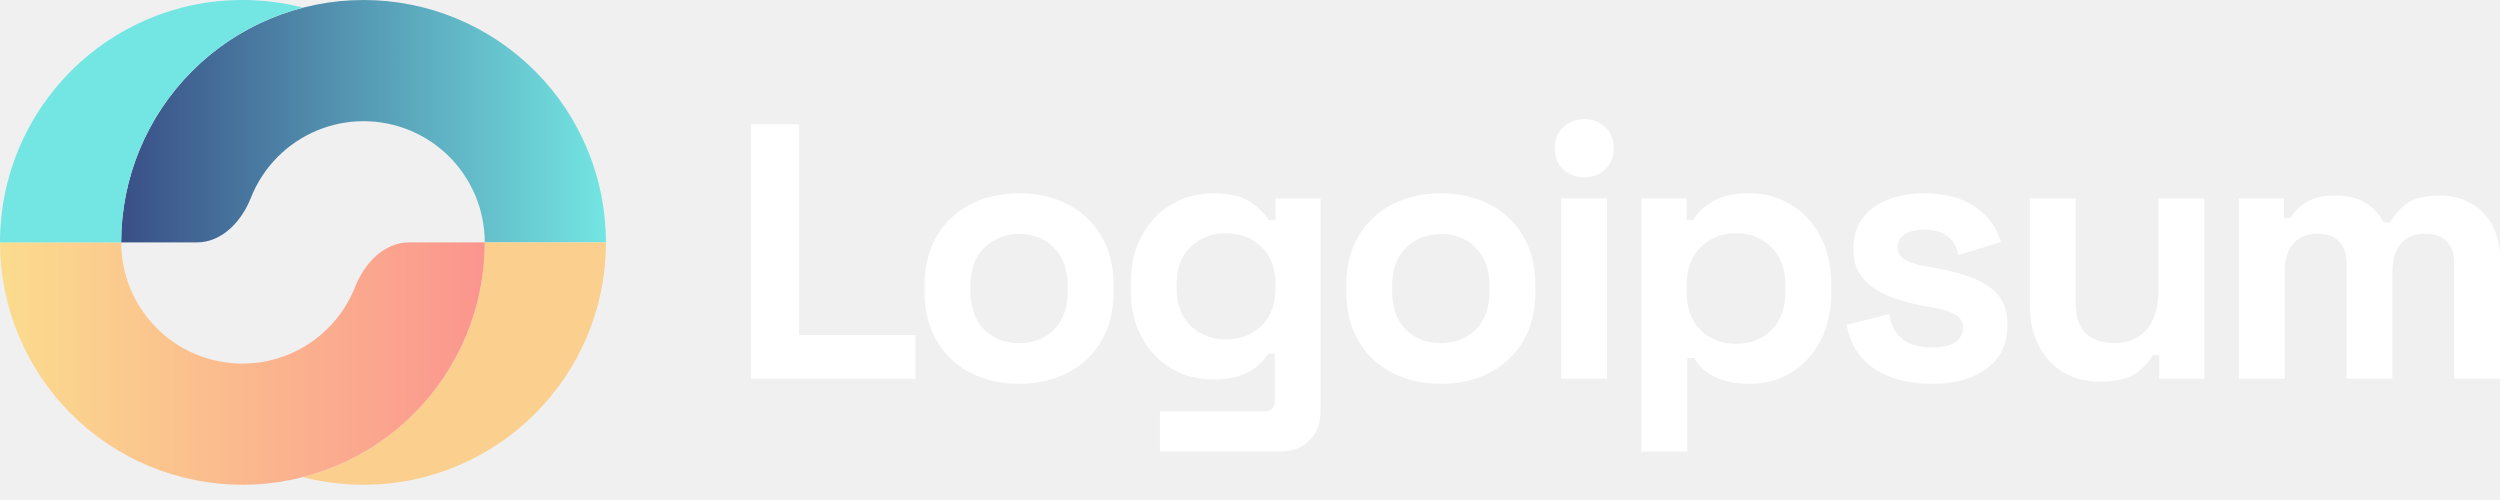
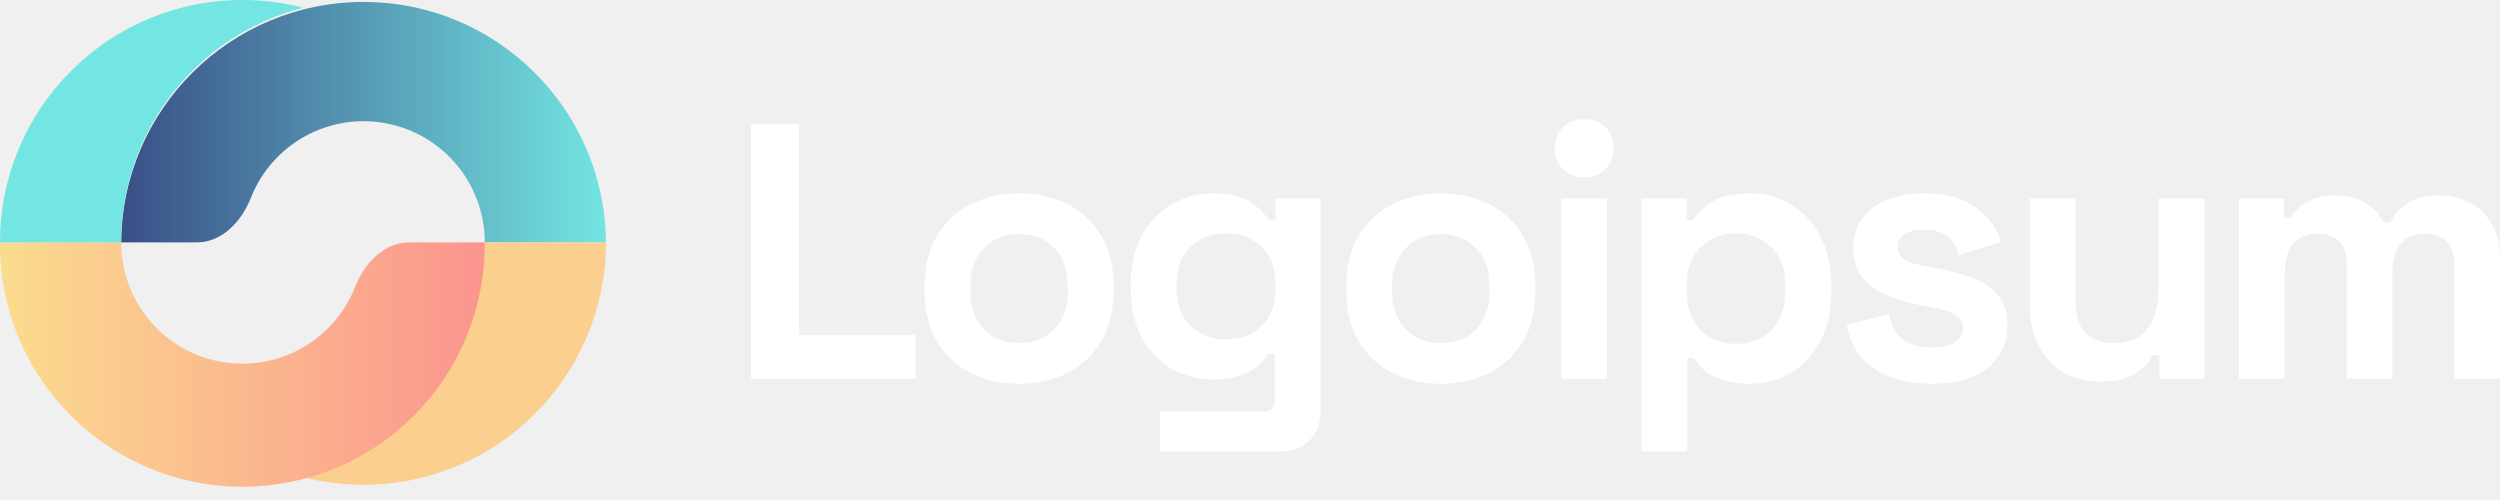
- <svg xmlns="http://www.w3.org/2000/svg" width="160" height="32" viewBox="0 0 160 32" fill="none">
-   <g clip-path="url(#clip0_2_34)">
-     <path d="M48.073 24.238V7.95H51.144V21.446H58.59V24.238H48.073Z" fill="white" />
-     <path d="M65.222 24.564C64.074 24.564 63.042 24.331 62.127 23.866C61.212 23.4 60.49 22.726 59.963 21.841C59.436 20.957 59.172 19.895 59.172 18.654V18.281C59.172 17.04 59.436 15.978 59.963 15.094C60.49 14.209 61.212 13.534 62.127 13.069C63.042 12.604 64.074 12.371 65.222 12.371C66.37 12.371 67.401 12.604 68.316 13.069C69.232 13.534 69.953 14.209 70.48 15.094C71.008 15.978 71.272 17.04 71.272 18.281V18.654C71.272 19.895 71.008 20.957 70.48 21.841C69.953 22.726 69.232 23.4 68.316 23.866C67.401 24.331 66.37 24.564 65.222 24.564ZM65.222 21.958C66.121 21.958 66.866 21.671 67.456 21.097C68.045 20.507 68.34 19.67 68.34 18.584V18.351C68.34 17.265 68.045 16.435 67.456 15.861C66.882 15.272 66.137 14.977 65.222 14.977C64.322 14.977 63.577 15.272 62.988 15.861C62.398 16.435 62.104 17.265 62.104 18.351V18.584C62.104 19.67 62.398 20.507 62.988 21.097C63.577 21.671 64.322 21.958 65.222 21.958Z" fill="white" />
-     <path d="M72.372 18.514V18.142C72.372 16.932 72.612 15.9 73.093 15.047C73.574 14.178 74.21 13.519 75.001 13.069C75.808 12.604 76.684 12.371 77.631 12.371C78.686 12.371 79.484 12.557 80.027 12.93C80.57 13.302 80.966 13.69 81.214 14.093H81.633V12.697H84.518V26.286C84.518 27.077 84.286 27.705 83.82 28.17C83.355 28.651 82.734 28.892 81.959 28.892H74.234V26.332H80.935C81.369 26.332 81.586 26.099 81.586 25.634V22.633H81.168C81.013 22.881 80.795 23.137 80.516 23.4C80.237 23.648 79.865 23.858 79.399 24.029C78.934 24.199 78.344 24.285 77.631 24.285C76.684 24.285 75.808 24.06 75.001 23.61C74.21 23.144 73.574 22.485 73.093 21.632C72.612 20.763 72.372 19.724 72.372 18.514ZM78.469 21.725C79.368 21.725 80.121 21.438 80.725 20.864C81.331 20.29 81.633 19.483 81.633 18.444V18.212C81.633 17.157 81.331 16.35 80.725 15.791C80.136 15.218 79.384 14.931 78.469 14.931C77.569 14.931 76.816 15.218 76.211 15.791C75.606 16.35 75.304 17.157 75.304 18.212V18.444C75.304 19.483 75.606 20.29 76.211 20.864C76.816 21.438 77.569 21.725 78.469 21.725Z" fill="white" />
-     <path d="M92.213 24.564C91.065 24.564 90.034 24.331 89.118 23.866C88.203 23.4 87.482 22.726 86.954 21.841C86.427 20.957 86.163 19.895 86.163 18.654V18.281C86.163 17.04 86.427 15.978 86.954 15.094C87.482 14.209 88.203 13.534 89.118 13.069C90.034 12.604 91.065 12.371 92.213 12.371C93.361 12.371 94.392 12.604 95.308 13.069C96.223 13.534 96.944 14.209 97.472 15.094C97.999 15.978 98.263 17.04 98.263 18.281V18.654C98.263 19.895 97.999 20.957 97.472 21.841C96.944 22.726 96.223 23.4 95.308 23.866C94.392 24.331 93.361 24.564 92.213 24.564ZM92.213 21.958C93.113 21.958 93.857 21.671 94.447 21.097C95.036 20.507 95.331 19.67 95.331 18.584V18.351C95.331 17.265 95.036 16.435 94.447 15.861C93.873 15.272 93.128 14.977 92.213 14.977C91.313 14.977 90.569 15.272 89.979 15.861C89.39 16.435 89.095 17.265 89.095 18.351V18.584C89.095 19.67 89.39 20.507 89.979 21.097C90.569 21.671 91.313 21.958 92.213 21.958Z" fill="white" />
-     <path d="M99.922 24.238V12.697H102.854V24.238H99.922ZM101.388 11.348C100.86 11.348 100.411 11.177 100.038 10.835C99.681 10.494 99.503 10.044 99.503 9.486C99.503 8.928 99.681 8.478 100.038 8.136C100.411 7.795 100.86 7.625 101.388 7.625C101.931 7.625 102.381 7.795 102.737 8.136C103.094 8.478 103.273 8.928 103.273 9.486C103.273 10.044 103.094 10.494 102.737 10.835C102.381 11.177 101.931 11.348 101.388 11.348Z" fill="white" />
-     <path d="M105.056 28.892V12.697H107.941V14.093H108.36C108.623 13.643 109.034 13.248 109.593 12.906C110.151 12.55 110.95 12.371 111.99 12.371C112.92 12.371 113.781 12.604 114.572 13.069C115.364 13.519 116 14.186 116.48 15.07C116.961 15.954 117.202 17.025 117.202 18.281V18.654C117.202 19.91 116.961 20.98 116.48 21.865C116 22.749 115.364 23.424 114.572 23.889C113.781 24.339 112.92 24.564 111.99 24.564C111.292 24.564 110.702 24.479 110.221 24.308C109.756 24.153 109.376 23.951 109.081 23.703C108.802 23.439 108.577 23.175 108.406 22.912H107.987V28.892H105.056ZM111.105 22.004C112.021 22.004 112.773 21.717 113.362 21.143C113.967 20.554 114.27 19.701 114.27 18.584V18.351C114.27 17.234 113.967 16.389 113.362 15.815C112.757 15.225 112.005 14.931 111.105 14.931C110.206 14.931 109.453 15.225 108.848 15.815C108.243 16.389 107.941 17.234 107.941 18.351V18.584C107.941 19.701 108.243 20.554 108.848 21.143C109.453 21.717 110.206 22.004 111.105 22.004Z" fill="white" />
-     <path d="M123.64 24.564C122.135 24.564 120.902 24.238 119.94 23.587C118.979 22.935 118.397 22.004 118.195 20.794L120.894 20.096C121.003 20.639 121.181 21.066 121.43 21.376C121.693 21.686 122.011 21.911 122.384 22.051C122.771 22.175 123.19 22.237 123.64 22.237C124.323 22.237 124.827 22.121 125.152 21.888C125.478 21.64 125.641 21.337 125.641 20.98C125.641 20.624 125.486 20.352 125.176 20.166C124.865 19.964 124.369 19.802 123.687 19.677L123.035 19.561C122.228 19.406 121.492 19.197 120.825 18.933C120.157 18.654 119.622 18.273 119.219 17.793C118.816 17.312 118.614 16.691 118.614 15.931C118.614 14.783 119.033 13.907 119.871 13.302C120.708 12.681 121.81 12.371 123.175 12.371C124.462 12.371 125.533 12.658 126.386 13.232C127.239 13.806 127.797 14.558 128.061 15.489L125.339 16.327C125.215 15.737 124.959 15.318 124.571 15.07C124.198 14.822 123.733 14.698 123.175 14.698C122.616 14.698 122.19 14.799 121.895 15C121.6 15.187 121.453 15.45 121.453 15.791C121.453 16.164 121.608 16.443 121.918 16.629C122.228 16.8 122.647 16.932 123.175 17.025L123.826 17.141C124.695 17.296 125.478 17.506 126.176 17.769C126.89 18.018 127.448 18.382 127.852 18.863C128.27 19.328 128.48 19.964 128.48 20.771C128.48 21.981 128.038 22.919 127.154 23.587C126.285 24.238 125.114 24.564 123.64 24.564Z" fill="white" />
-     <path d="M134.4 24.424C133.5 24.424 132.709 24.223 132.026 23.819C131.359 23.401 130.84 22.827 130.467 22.098C130.095 21.368 129.909 20.531 129.909 19.584V12.697H132.841V19.352C132.841 20.221 133.05 20.872 133.469 21.306C133.903 21.741 134.516 21.958 135.307 21.958C136.207 21.958 136.905 21.663 137.401 21.074C137.898 20.469 138.146 19.631 138.146 18.561V12.697H141.078V24.238H138.192V22.726H137.774C137.588 23.114 137.238 23.494 136.727 23.866C136.215 24.238 135.439 24.424 134.4 24.424Z" fill="white" />
-     <path d="M143.293 24.238V12.697H146.178V13.953H146.597C146.799 13.566 147.133 13.232 147.598 12.953C148.063 12.658 148.676 12.511 149.436 12.511C150.258 12.511 150.918 12.674 151.414 12.999C151.91 13.31 152.29 13.721 152.554 14.233H152.973C153.237 13.736 153.609 13.325 154.09 12.999C154.571 12.674 155.253 12.511 156.137 12.511C156.851 12.511 157.495 12.666 158.069 12.976C158.658 13.271 159.124 13.728 159.465 14.349C159.822 14.954 160 15.722 160 16.652V24.238H157.068V16.862C157.068 16.226 156.905 15.753 156.58 15.443C156.254 15.117 155.796 14.954 155.207 14.954C154.54 14.954 154.02 15.171 153.648 15.605C153.291 16.024 153.113 16.629 153.113 17.42V24.238H150.181V16.862C150.181 16.226 150.018 15.753 149.692 15.443C149.366 15.117 148.909 14.954 148.319 14.954C147.652 14.954 147.132 15.171 146.76 15.605C146.403 16.024 146.225 16.629 146.225 17.42V24.238H143.293Z" fill="white" />
-     <path d="M38.781 15.513C38.781 11.399 37.146 7.453 34.237 4.544C31.328 1.634 27.382 5.39515e-07 23.268 0C19.154 -5.39514e-07 15.208 1.634 12.299 4.544C9.39 7.453 7.755 11.399 7.755 15.513H12.603C14.21 15.513 15.462 14.166 16.051 12.672C16.437 11.69 17.023 10.788 17.784 10.028C19.238 8.574 21.211 7.756 23.268 7.756C25.325 7.756 27.298 8.574 28.753 10.028C30.207 11.483 31.024 13.456 31.024 15.513H38.781Z" fill="url(#paint0_linear_2_34)" />
-     <path d="M29.844 21.449C30.624 19.567 31.025 17.55 31.025 15.513H38.781C38.781 24.08 31.835 31.025 23.268 31.025C21.926 31.025 20.624 30.855 19.383 30.535C20.085 30.354 20.776 30.123 21.449 29.845C23.331 29.065 25.041 27.922 26.482 26.482C27.922 25.041 29.065 23.331 29.844 21.449Z" fill="#FBCF8E" />
-     <path d="M0 15.513C-2.91433e-07 17.55 0.401 19.567 1.181 21.449C1.96 23.331 3.103 25.041 4.544 26.482C5.984 27.922 7.694 29.065 9.576 29.845C11.458 30.624 13.476 31.025 15.513 31.025C17.55 31.025 19.567 30.624 21.449 29.845C23.331 29.065 25.041 27.922 26.482 26.482C27.922 25.041 29.065 23.331 29.845 21.449C30.624 19.567 31.025 17.55 31.025 15.513H26.178C24.571 15.513 23.318 16.859 22.73 18.354C22.713 18.396 22.696 18.439 22.679 18.481C22.289 19.422 21.718 20.277 20.997 20.997C20.277 21.718 19.422 22.289 18.481 22.679C17.54 23.069 16.531 23.269 15.513 23.269C14.494 23.269 13.486 23.069 12.544 22.679C11.603 22.289 10.748 21.718 10.028 20.997C9.308 20.277 8.737 19.422 8.347 18.481C7.957 17.54 7.756 16.531 7.756 15.513H0Z" fill="url(#paint1_linear_2_34)" />
-     <path d="M0.001 15.513C0.001 6.945 6.947 0 15.514 0C16.855 0 18.157 0.17 19.399 0.49C16.735 1.177 14.277 2.565 12.299 4.544C9.39 7.453 7.755 11.399 7.755 15.513H0.001Z" fill="#73E5E2" />
+ <svg xmlns="http://www.w3.org/2000/svg" width="160" height="32" fill="none">
+   <g clip-path="url(#a)">
+     <path fill="#fff" d="M48.073 24.238V7.95h3.071v13.496h7.446v2.792H48.073ZM65.222 24.564c-1.148 0-2.18-.233-3.095-.698a5.234 5.234 0 0 1-2.164-2.025c-.527-.884-.791-1.946-.791-3.187v-.373c0-1.24.264-2.303.791-3.187a5.235 5.235 0 0 1 2.164-2.025c.915-.465 1.947-.698 3.095-.698 1.148 0 2.18.233 3.094.698a5.236 5.236 0 0 1 2.164 2.024c.528.885.791 1.947.791 3.188v.373c0 1.24-.263 2.303-.79 3.187a5.235 5.235 0 0 1-2.165 2.025c-.915.465-1.946.698-3.094.698Zm0-2.606c.9 0 1.644-.287 2.234-.861.589-.59.884-1.427.884-2.513v-.233c0-1.086-.295-1.916-.885-2.49-.573-.59-1.318-.884-2.233-.884-.9 0-1.645.295-2.234.884-.59.574-.884 1.404-.884 2.49v.233c0 1.086.294 1.923.884 2.513.59.574 1.334.86 2.234.86ZM72.372 18.514v-.372c0-1.21.24-2.242.721-3.095.481-.869 1.117-1.528 1.908-1.978a5.172 5.172 0 0 1 2.63-.698c1.055 0 1.853.186 2.396.559.543.372.939.76 1.187 1.163h.419v-1.396h2.885v13.589c0 .79-.232 1.419-.698 1.884-.465.481-1.086.722-1.861.722h-7.725v-2.56h6.7c.435 0 .652-.233.652-.698v-3.002h-.418a3.996 3.996 0 0 1-.652.768c-.28.248-.651.458-1.117.629-.465.17-1.055.256-1.768.256A5.31 5.31 0 0 1 75 23.61c-.79-.466-1.427-1.125-1.908-1.978-.48-.869-.72-1.908-.72-3.118Zm6.097 3.211c.9 0 1.652-.287 2.257-.86.605-.575.907-1.381.907-2.42v-.233c0-1.055-.302-1.862-.907-2.42-.59-.574-1.342-.861-2.257-.861-.9 0-1.653.287-2.258.86-.605.559-.907 1.366-.907 2.42v.233c0 1.04.302 1.846.907 2.42.605.574 1.358.861 2.258.861ZM92.213 24.564c-1.148 0-2.18-.233-3.095-.698a5.234 5.234 0 0 1-2.164-2.025c-.527-.884-.79-1.946-.79-3.187v-.373c0-1.24.263-2.303.79-3.187a5.235 5.235 0 0 1 2.164-2.025c.916-.465 1.947-.698 3.095-.698 1.148 0 2.18.233 3.095.698a5.236 5.236 0 0 1 2.164 2.024c.527.885.79 1.947.79 3.188v.373c0 1.24-.263 2.303-.79 3.187a5.235 5.235 0 0 1-2.164 2.025c-.916.465-1.947.698-3.095.698Zm0-2.606c.9 0 1.644-.287 2.234-.861.59-.59.884-1.427.884-2.513v-.233c0-1.086-.295-1.916-.884-2.49-.574-.59-1.319-.884-2.234-.884-.9 0-1.644.295-2.234.884-.59.574-.884 1.404-.884 2.49v.233c0 1.086.295 1.923.884 2.513.59.574 1.334.86 2.234.86ZM99.922 24.238V12.697h2.932v11.541h-2.932Zm1.466-12.89c-.528 0-.977-.171-1.35-.513-.357-.34-.535-.79-.535-1.349 0-.558.178-1.008.535-1.35a1.927 1.927 0 0 1 1.35-.511c.543 0 .993.17 1.349.511.357.342.536.792.536 1.35s-.179 1.008-.536 1.35c-.356.34-.806.511-1.349.511ZM105.056 28.892V12.697h2.885v1.396h.419c.263-.45.674-.845 1.233-1.187.558-.357 1.357-.535 2.397-.535.93 0 1.791.233 2.582.698.792.45 1.428 1.117 1.908 2.001.481.884.722 1.955.722 3.211v.373c0 1.256-.241 2.326-.722 3.21-.48.885-1.116 1.56-1.908 2.025a5.136 5.136 0 0 1-2.582.675c-.698 0-1.288-.085-1.769-.256-.465-.155-.845-.357-1.14-.605a4.392 4.392 0 0 1-.675-.791h-.419v5.98h-2.931Zm6.049-6.888c.916 0 1.668-.287 2.257-.86.605-.59.908-1.443.908-2.56v-.233c0-1.117-.303-1.962-.908-2.536-.605-.59-1.357-.884-2.257-.884-.899 0-1.652.294-2.257.884-.605.574-.907 1.42-.907 2.536v.233c0 1.117.302 1.97.907 2.56.605.573 1.358.86 2.257.86ZM123.64 24.564c-1.505 0-2.738-.326-3.7-.977-.961-.652-1.543-1.583-1.745-2.793l2.699-.698c.109.543.287.97.536 1.28.263.31.581.535.954.675.387.124.806.186 1.256.186.683 0 1.187-.116 1.512-.35.326-.247.489-.55.489-.907a.895.895 0 0 0-.465-.814c-.311-.202-.807-.364-1.489-.489l-.652-.116a12.34 12.34 0 0 1-2.21-.628c-.668-.28-1.203-.66-1.606-1.14-.403-.481-.605-1.102-.605-1.862 0-1.148.419-2.024 1.257-2.63.837-.62 1.939-.93 3.304-.93 1.287 0 2.358.287 3.211.861.853.574 1.411 1.326 1.675 2.257l-2.722.838c-.124-.59-.38-1.009-.768-1.257-.373-.248-.838-.372-1.396-.372-.559 0-.985.1-1.28.302a.884.884 0 0 0-.442.791c0 .373.155.652.465.838.31.17.729.303 1.257.396l.651.116c.869.155 1.652.365 2.35.628.714.249 1.272.613 1.676 1.094.418.465.628 1.101.628 1.908 0 1.21-.442 2.148-1.326 2.816-.869.651-2.04.977-3.514.977ZM134.4 24.424c-.9 0-1.691-.201-2.374-.605a4.3 4.3 0 0 1-1.559-1.721c-.372-.73-.558-1.567-.558-2.514v-6.887h2.932v6.655c0 .869.209 1.52.628 1.954.434.435 1.047.652 1.838.652.9 0 1.598-.295 2.094-.884.497-.605.745-1.443.745-2.513v-5.864h2.932v11.541h-2.886v-1.512h-.418c-.186.388-.536.768-1.047 1.14-.512.372-1.288.558-2.327.558ZM143.293 24.238V12.697h2.885v1.256h.419c.202-.387.536-.721 1.001-1 .465-.295 1.078-.442 1.838-.442.822 0 1.482.163 1.978.488.496.31.876.722 1.14 1.234h.419a3.403 3.403 0 0 1 1.117-1.234c.481-.325 1.163-.488 2.047-.488.714 0 1.358.155 1.932.465.589.295 1.055.752 1.396 1.373.357.605.535 1.373.535 2.303v7.586h-2.932v-7.376c0-.636-.163-1.11-.488-1.42-.326-.325-.784-.488-1.373-.488-.667 0-1.187.217-1.559.651-.357.42-.535 1.024-.535 1.815v6.818h-2.932v-7.376c0-.636-.163-1.11-.489-1.42-.326-.325-.783-.488-1.373-.488-.667 0-1.187.217-1.559.651-.357.42-.535 1.024-.535 1.815v6.818h-2.932Z" />
+     <path fill="url(#b)" d="M38.78 15.513a15.513 15.513 0 0 0-31.025 0h4.848c1.607 0 2.86-1.347 3.448-2.841a7.756 7.756 0 0 1 14.973 2.84h7.757Z" />
+     <path fill="#FBCF8E" d="M29.844 21.45c.78-1.883 1.181-3.9 1.181-5.937h7.756c0 8.567-6.945 15.512-15.513 15.512a15.54 15.54 0 0 1-3.885-.49 15.521 15.521 0 0 0 7.099-4.053 15.511 15.511 0 0 0 3.362-5.033Z" />
+     <path fill="url(#c)" d="M0 15.513a15.513 15.513 0 1 0 31.025 0h-4.847c-1.607 0-2.86 1.346-3.448 2.84a7.755 7.755 0 0 1-14.974-2.84H0Z" />
+     <path fill="#73E5E2" d="M.001 15.513C.001 6.945 6.947 0 15.514 0c1.341 0 2.643.17 3.885.49A15.513 15.513 0 0 0 7.755 15.513H.001Z" />
  </g>
  <defs>
-     <linearGradient id="paint0_linear_2_34" x1="38.781" y1="7.756" x2="7.755" y2="7.756" gradientUnits="userSpaceOnUse">
+     <linearGradient id="b" x1="38.781" x2="7.755" y1="7.756" y2="7.756" gradientUnits="userSpaceOnUse">
      <stop stop-color="#73E5E2" />
      <stop offset="1" stop-color="#394F87" />
    </linearGradient>
-     <linearGradient id="paint1_linear_2_34" x1="1.01712e-06" y1="23.269" x2="31.025" y2="23.269" gradientUnits="userSpaceOnUse">
+     <linearGradient id="c" x1="0" x2="31.025" y1="23.269" y2="23.269" gradientUnits="userSpaceOnUse">
      <stop stop-color="#FBDC8E" />
      <stop offset="1" stop-color="#FB958E" />
    </linearGradient>
-     <clipPath id="clip0_2_34">
-       <rect width="160" height="32" fill="white" />
+     <clipPath id="a">
+       <path fill="#fff" d="M0 0h160v32H0z" />
    </clipPath>
  </defs>
</svg>
